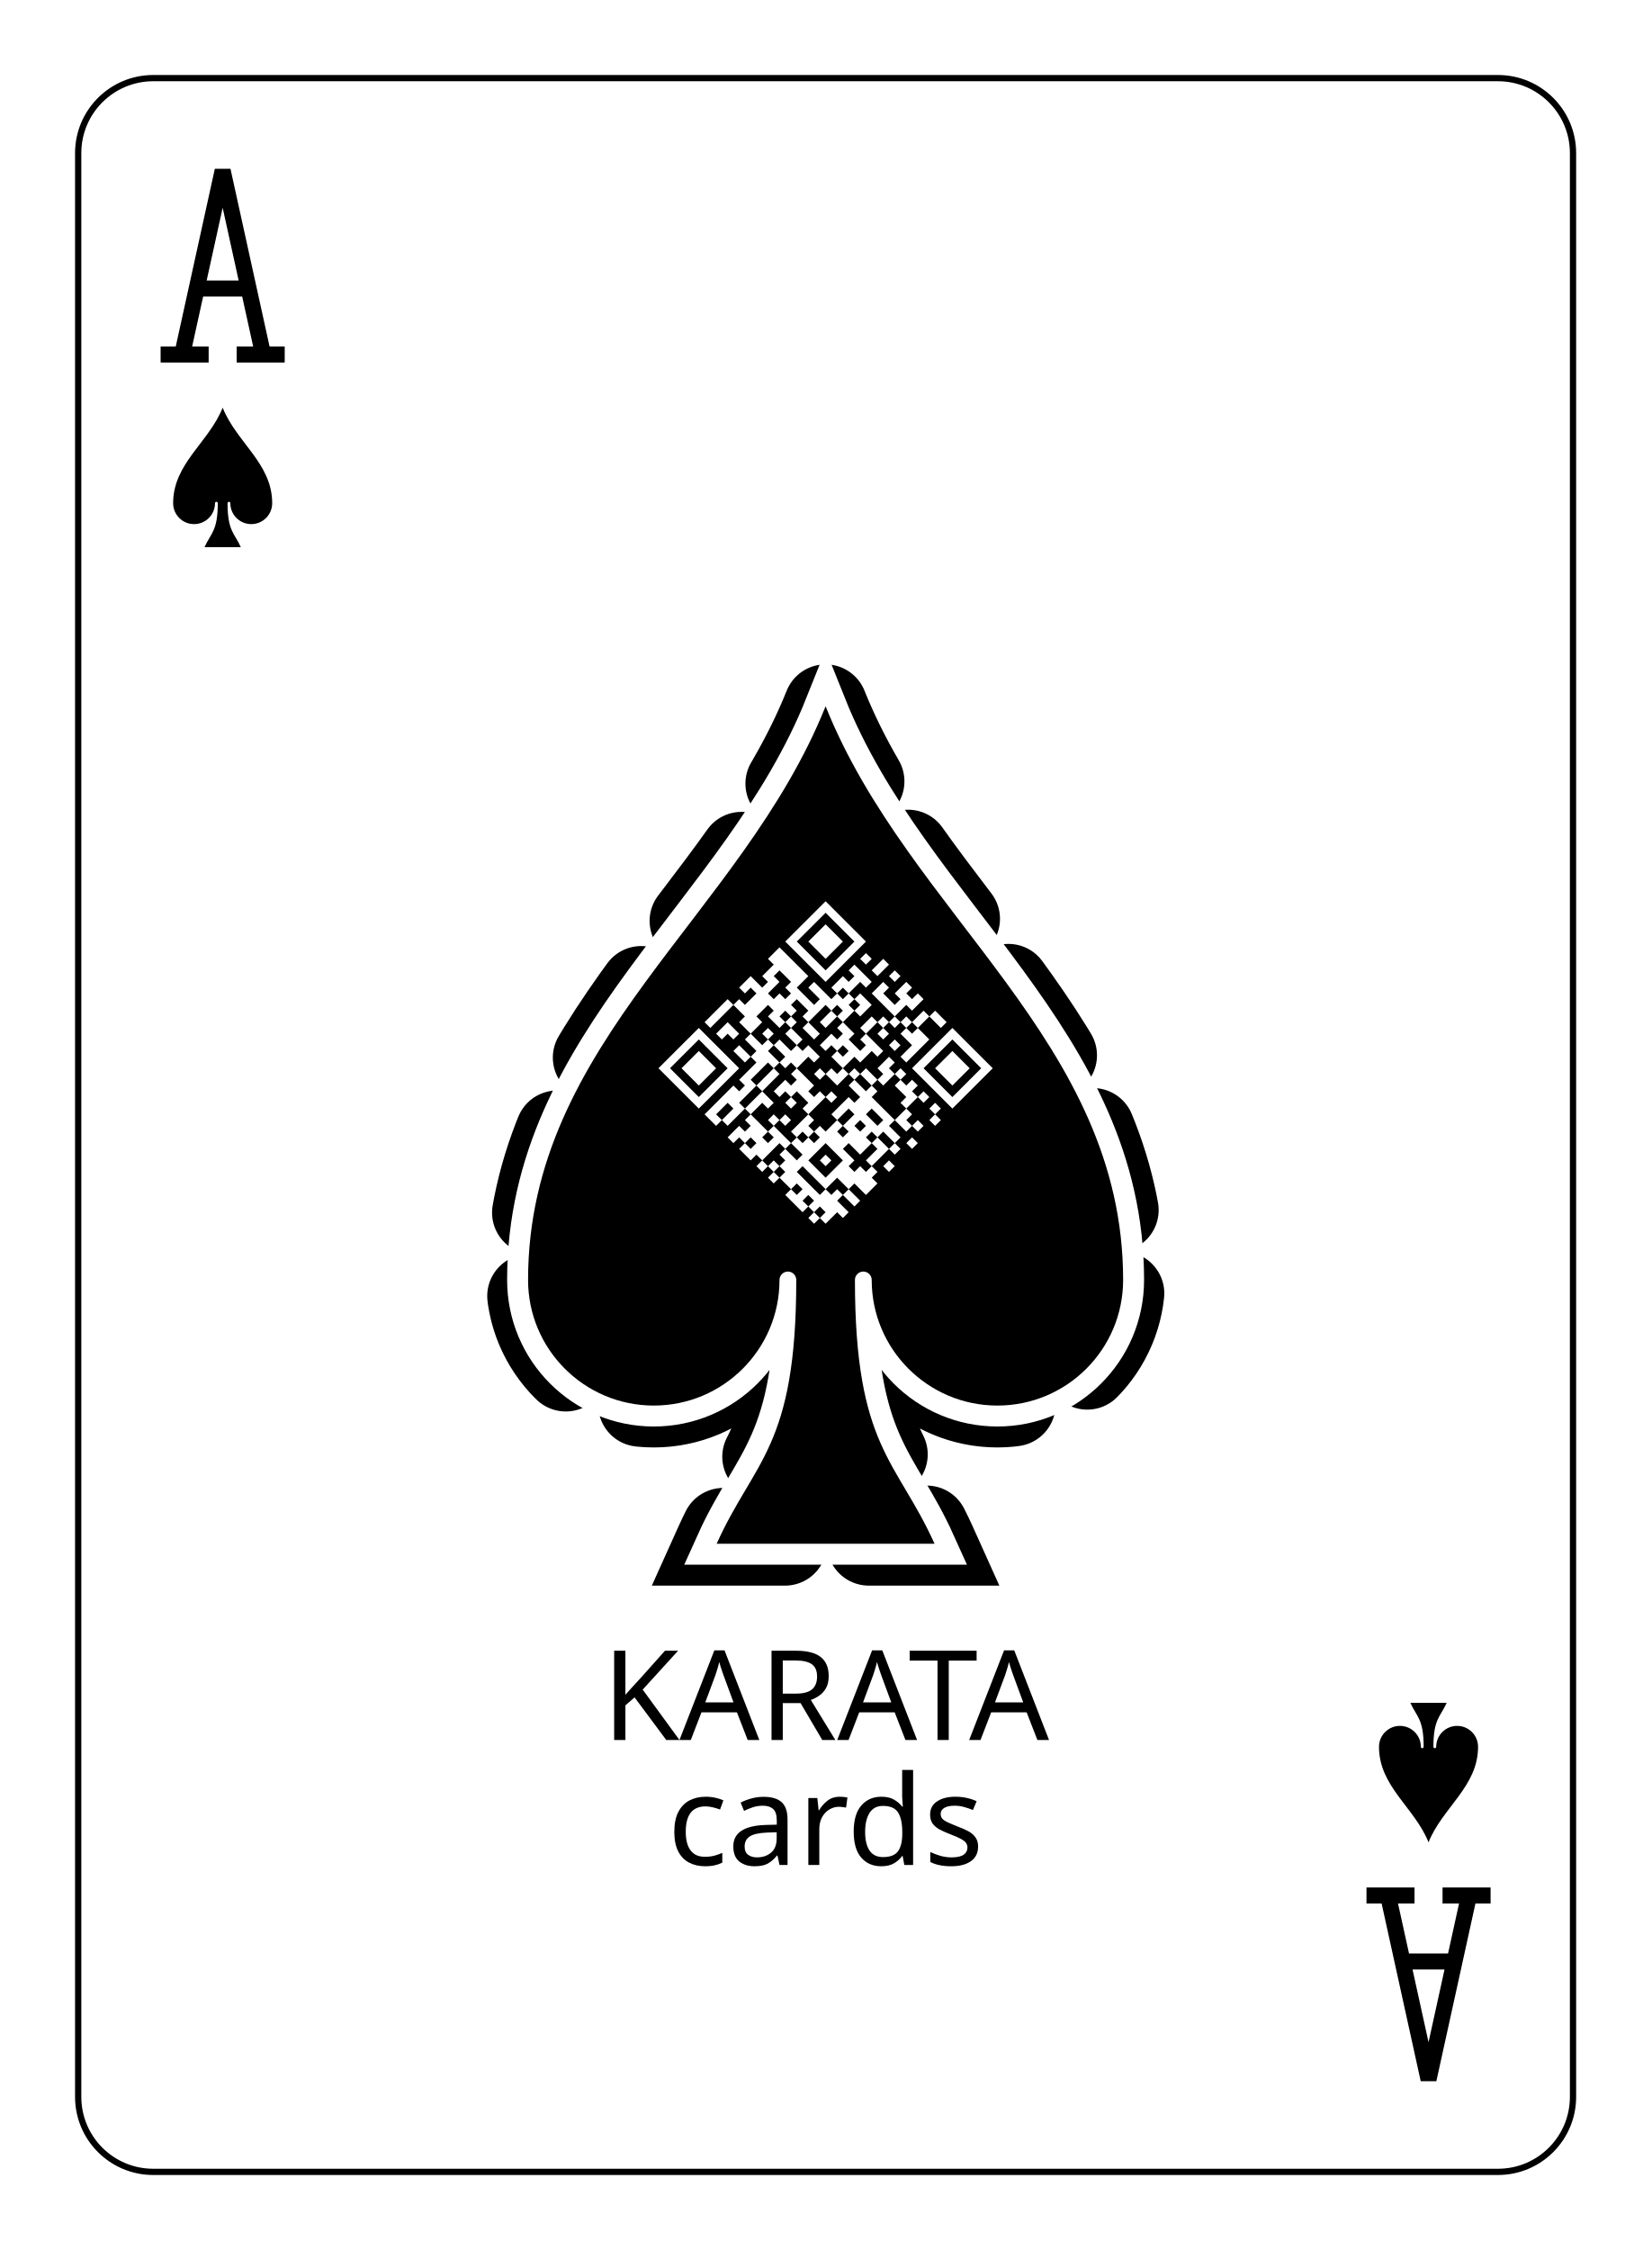
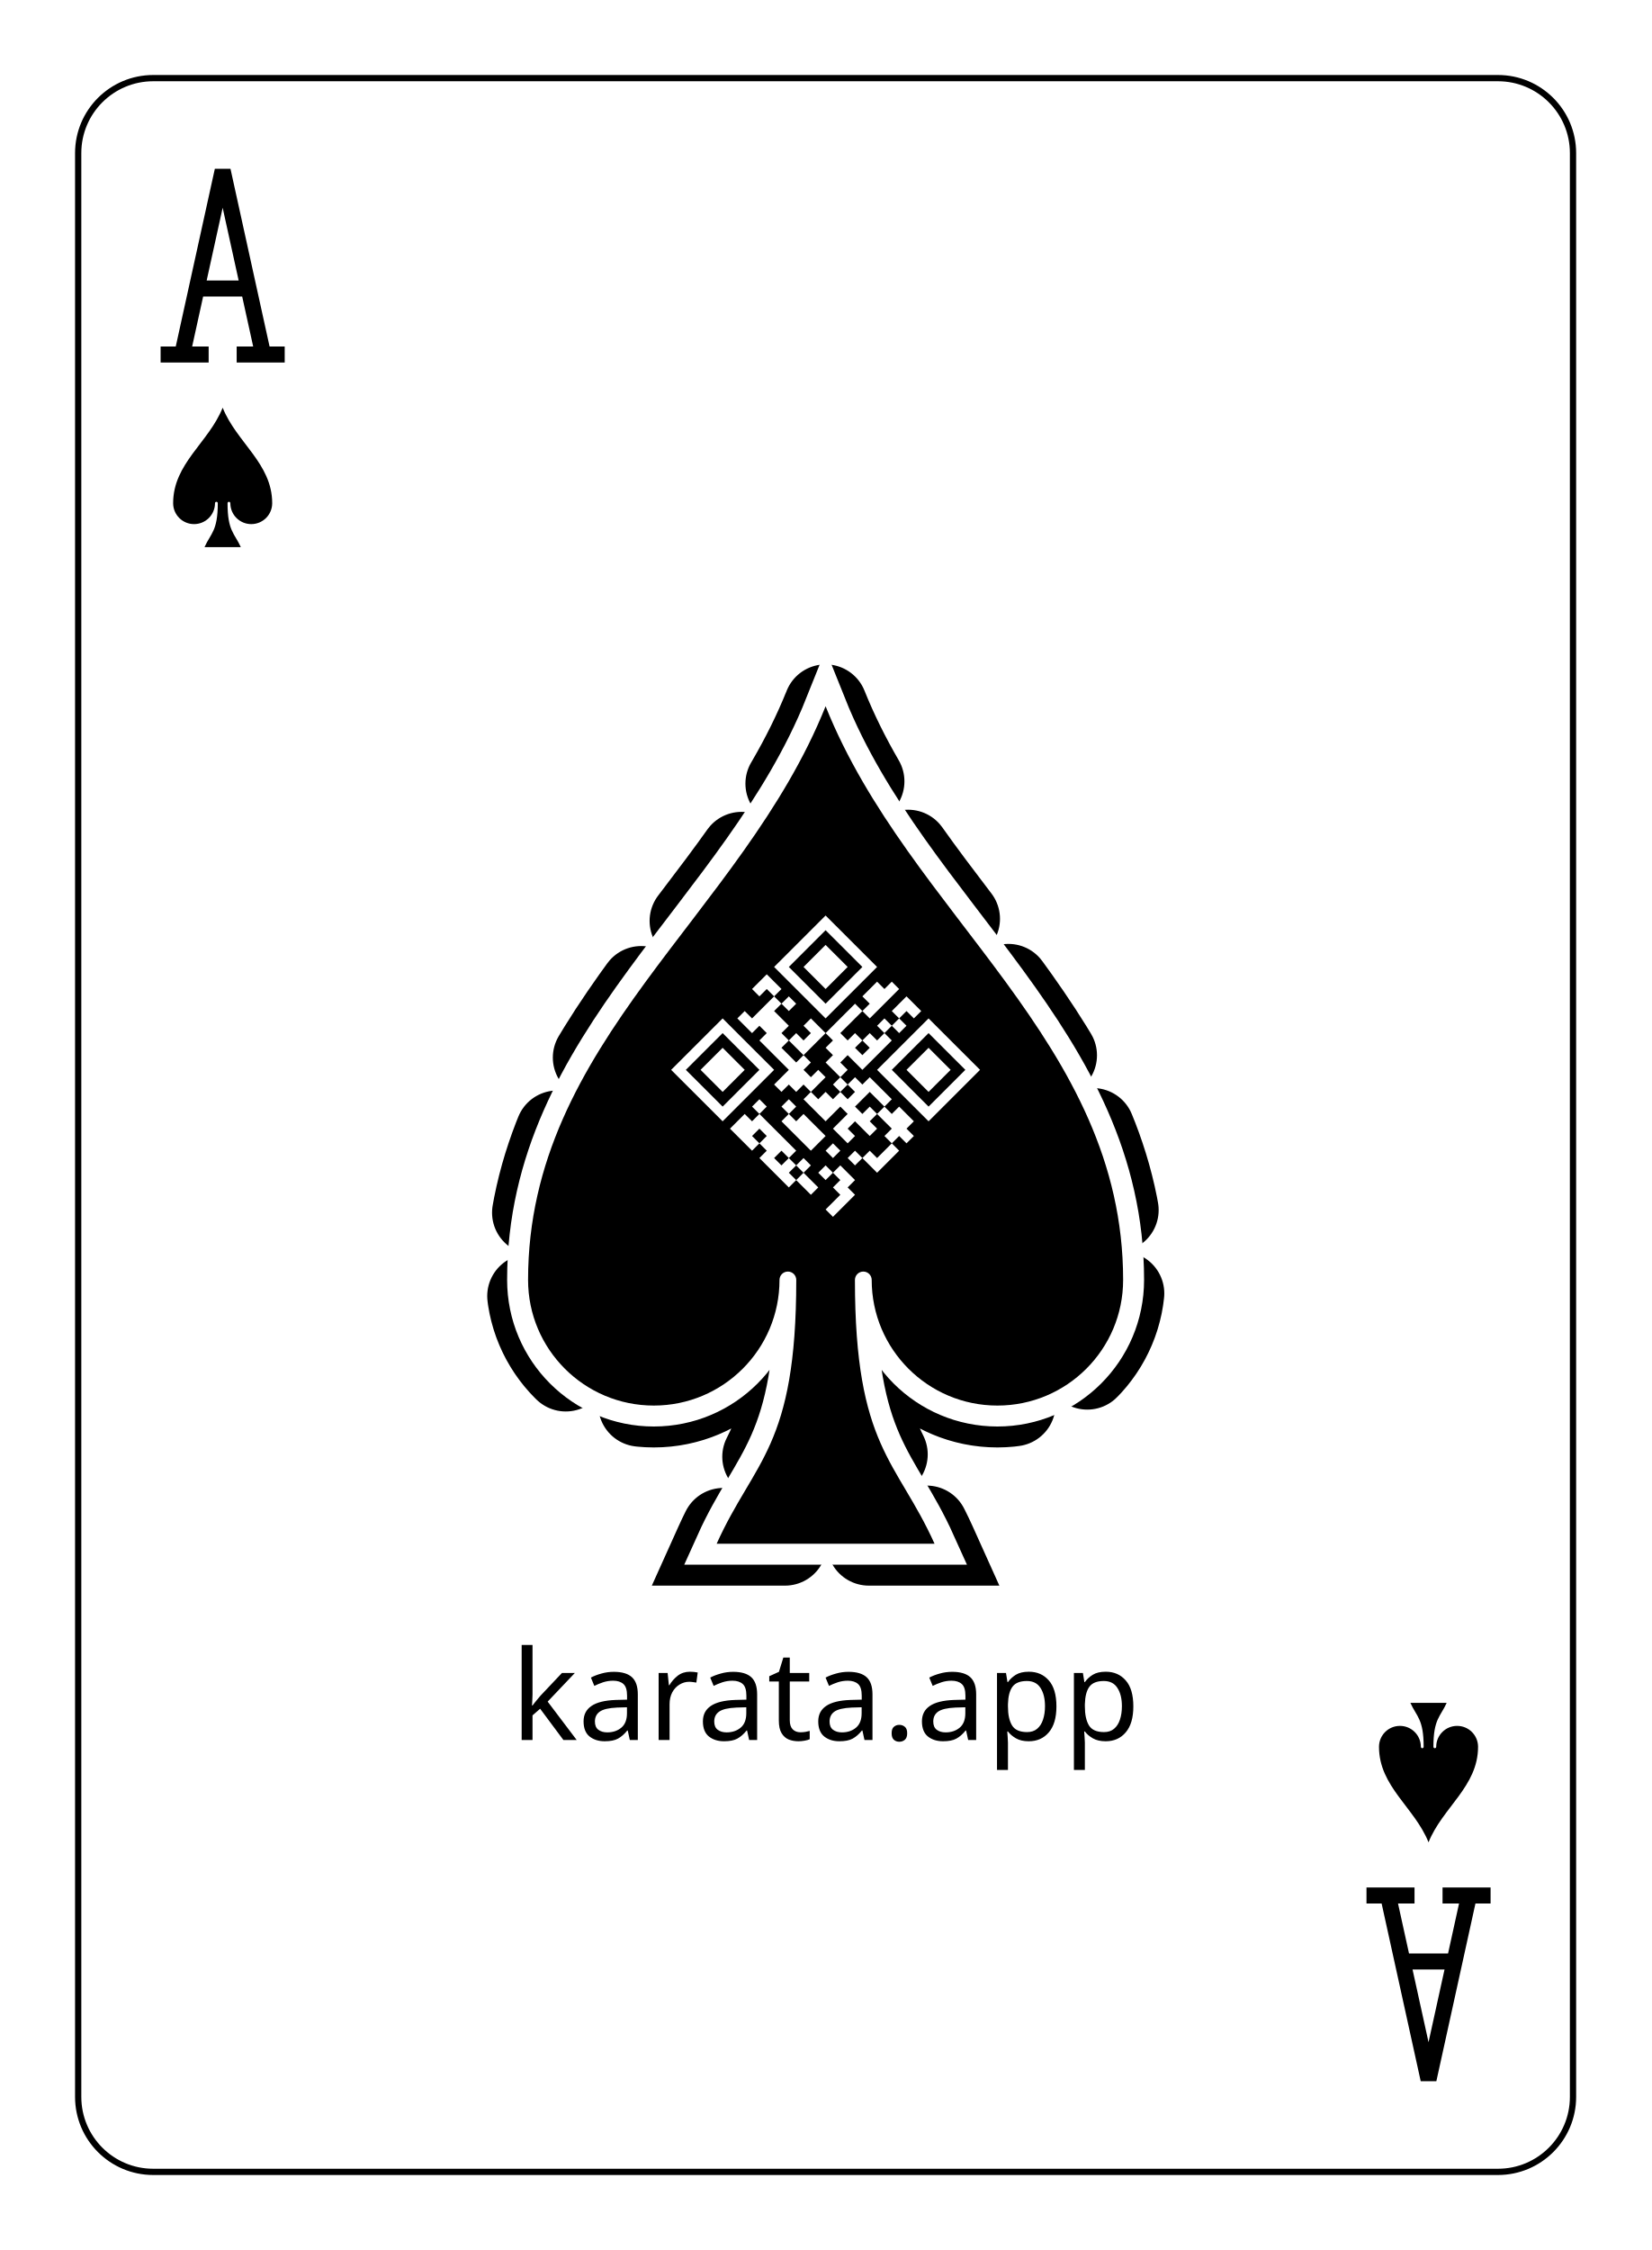
<svg xmlns="http://www.w3.org/2000/svg" xmlns:xlink="http://www.w3.org/1999/xlink" class="card" face="AS" height="94mm" preserveAspectRatio="none" viewBox="-132 -180 264 360" width="69mm">
-   <symbol id="VSA" viewBox="-500 -500 1000 1000" preserveAspectRatio="xMinYMid">
-     <path d="M-270 460L-110 460M-200 450L0 -460L200 450M110 460L270 460M-120 130L120 130" stroke="black" stroke-width="80" stroke-linecap="square" stroke-miterlimit="1.5" fill="none" />
-   </symbol>
-   <symbol id="SSA" viewBox="-600 -600 1200 1200" preserveAspectRatio="xMinYMid">
-     <path d="M0 -500C100 -250 355 -100 355 185A150 150 0 0 1 55 185A10 10 0 0 0 35 185C35 385 85 400 130 500L-130 500C-85 400 -35 385 -35 185A10 10 0 0 0 -55 185A150 150 0 0 1 -355 185C-355 -100 -100 -250 0 -500Z" />
-   </symbol>
+   <defs>
+     <symbol id="VSA" viewBox="-500 -500 1000 1000" preserveAspectRatio="xMinYMid">
+       <path d="M-270 460L-110 460M-200 450L0 -460L200 450M110 460L270 460M-120 130L120 130" stroke="black" stroke-width="80" stroke-linecap="square" stroke-miterlimit="1.5" fill="none" />
+     </symbol>
+     <symbol id="SSA" viewBox="-600 -600 1200 1200" preserveAspectRatio="xMinYMid">
+       <path d="M0 -500C100 -250 355 -100 355 185A150 150 0 0 1 55 185A10 10 0 0 0 35 185C35 385 85 400 130 500L-130 500C-85 400 -35 385 -35 185A10 10 0 0 0 -55 185A150 150 0 0 1 -355 185C-355 -100 -100 -250 0 -500Z" />
+     </symbol>
+   </defs>
  <rect x="-240" y="-336" width="480" height="672" fill="white" />
  <rect width="239" height="335" x="-119.5" y="-167.5" rx="12" ry="12" fill="white" stroke="black" />
-   <use xlink:href="#SSA" fill="black" height="160.8" x="-80.4" y="-80.4" stroke="black" stroke-width="100" stroke-dasharray="100,100" stroke-linecap="round" />
-   <use xlink:href="#SSA" fill="black" height="160.8" x="-80.4" y="-80.4" stroke="white" stroke-width="50" />
-   <use xlink:href="#SSA" fill="black" height="160.8" x="-80.4" y="-80.4" />
-   <path transform="translate(0,-10)rotate(45)scale(1.303)translate(-18,-18)" fill="white" stroke="none" d="M4,4h7v7h-7M5,5v5h5v-5M14,4h1v2h-1M16,4h1v1h-1M18,4h1v1h1v-1h1v2h-1v2h1v-1h1v-2h1v-1h2v1h-2v2h2v4h-1v-2h-2v-1h-1v1h-1v1h1v1h-1v-1h-1v2h3v1h-1v2h-1v2h1v-1h1v-1h2v-1h-1v-2h1v1h1v-1h1v1h1v-1h1v1h1v-1h1v1h-1v2h1v1h1v-1h1v1h-1v1h-2v1h2v1h1v1h-1v3h1v1h1v2h-2v1h2v1h-2v1h2v1h-1v2h-1v1h-1v-1h-1v1h-3v-1h-2v1h-1v-1h-1v1h-1v-1h-1v1h-2v-1h-1v1h-1v-2h1v-1h-1v-1h-1v3h-1v1h-2v-5h1v-1h-1v-3h-1v1h-2v-1h2v-1h-2v-1h-2v-1h-2v4h-1v-4h1v-1h1v-2h-1v1h-1v-2h2v-1h-1v-2h-1v-2h5v2h3v-1h-2v-1h3v-1h-1v-2h1v-1h-1v-1h3v1h-1v2h1v-1h2v2h-1v2h2v1h2v-1h-1v-1h-1v-2h1v-1h1v-1h-4v-2h1v1h2v-1h-1M26,4h7v7h-7M27,5v5h5v-5M12,5h1v1h-1M6,6h3v3h-3M22,7v1h1v-1M28,6h3v3h-3M13,10v1h1v-1M15,10v1h1v-1M22,10h1v1h-1M14,12v1h1v-1M13,13v3h2v1h-2v-1h-1v-1h-2v1h1v1h1v1h2v1h1v-1h2v1h-1v2h3v1h1v-1h1v-1h1v1h-1v3h1v1h1v-1h1v-2h-1v-3h1v-1h-2v-1h-1v2h-2v1h-1v-1h1v-1h1v-1h-2v-1h-1v1h-1v-2h1v-1h-1v-1h-1v2h-1v-2M25,13v2h-1v1h1v1h4v-2h-1v-1h-2v-1M31,12h1v1h1v1h-1v-1h-1M6,14v1h1v2h1v-1h1v-1h-1v-1M18,15v1h1v-1M22,16v1h2v-1M10,17v1h1v-1M8,18v2h1v2h2v-1h-1v-1h1v1h1v-1h2v-1h-2v-1h-1v1h-2v-1M26,18v1h2v-1M32,17h1v1h-1M29,19v1h2v-1M24,20v2h1v-2M26,20v1h1v-1M28,20v1h1v-1M12,21v1h2v-1M15,21v1h-1v1h1v3h2v1h-1v2h3v-1h-1v-1h1v-1h1v1h-1v1h3v-1h-1v-3h-1v-1h-2v1h1v1h-1v-1h-1v1h-1v-2h1v-1h-1v-1M29,21v2h-2v1h2v1h1v-1h1v-1h-1v-2M25,22v1h1v-1M32,21h1v1h-1M13,23v3h1v-3M6,23h2v1h-1v1h-1M23,25v1h1v-1M25,25v3h3v-3M14,26v3h1v-3M22,26v1h1v-1M4,26h7v7h-7M5,27v5h5v-5M26,26h1v1h-1M29,27v2h1v-1h1v-1M22,28v1h2v-1M6,28h3v3h-3M19,29v1h1v-1M21,29v3h1v-1h1v-1h-1v-1M25,29v1h4v-1M13,30v2h1v-2M18,31v1h1v-1M23,31v1h1v-1M26,31v1h1v-1M28,31v1h1v-1M30,31v1h1v-1" />
-   <text font-size="20" font-family="Bariol" fill="black" text-anchor="middle" y="98.4">KARATA</text>
-   <text font-size="20" font-family="Bariol" fill="black" text-anchor="middle" y="118.4">cards</text>
-   <use xlink:href="#VSA" height="32" x="-112.4" y="-154" />
-   <use xlink:href="#SSA" fill="black" height="26.769" x="-109.784" y="-117" />
+   <use xlink:href="#SSA" fill="black" height="160.8" width="160.8" x="-80.4" y="-80.4" stroke="black" stroke-width="100" stroke-dasharray="100,100" stroke-linecap="round" />
+   <use xlink:href="#SSA" fill="black" height="160.8" width="160.8" x="-80.4" y="-80.4" stroke="white" stroke-width="50" />
+   <use xlink:href="#SSA" fill="black" height="160.8" width="160.8" x="-80.4" y="-80.4" />
+   <path transform="translate(0,-10)rotate(45)scale(1.663)translate(-14,-14)" fill="white" stroke="none" d="M4,4h7v7h-7M5,5v5h5v-5M13,4h1v4h-1v3h1v-1h1v-1h1v-1h-1v-1h1v-1h-1v-2h2v1h-1v1h1v1h-1v1h1v4h-2v1h1v1h1v-1h1v-1h3v1h1v-1h2v1h1v1h-1v1h1v3h-2v1h-1v-1h1v-1h1v-2h-1v-1h-2v1h1v1h-2v1h1v1h-2v-2h-1v2h-3v-1h-1v1h-1v1h-1v-2h-4v-1h-1v1h-2v-1h1v-3h-1v1h-1v-2h2v1h1v-1h1v1h-1v1h2v1h1v-1h1v-1h-1v-1h2v-4h1v-1h-1v-2h1M18,4h7v7h-7M19,5v5h5v-5M6,6h3v3h-3M20,6h3v3h-3M15,10v1h1v-1M12,12v3h1v1h1v-1h1v2h1v-1h1v-1h-1v-1h-2v-1h-1v-1M19,13v2h1v-1h1v-1M17,14v1h1v-1M10,15v1h2v-1M4,18h7v7h-7M5,19v5h5v-5M14,19h1v1h1v-1h3v2h-4v-1h-1M20,19h1v1h-1M6,20h3v3h-3M22,20h2v1h1v3h-1v-2h-1v-1h-1v1h-1v-1h1M12,21h1v1h5v1h1v-1h1v1h2v1h-2v1h-4v-1h-1v1h-3v-2h1v-1h-1M14,23v1h1v-1M17,23v1h1v-1M19,23v1h1v-1" />
+   <text font-size="20" font-family="Bariol" fill="black" text-anchor="middle" y="98.4">karata.app</text>
+   <use xlink:href="#VSA" height="32" width="32" x="-112.4" y="-154" />
+   <use xlink:href="#SSA" fill="black" height="26.769" width="26.769" x="-109.784" y="-117" />
  <g transform="rotate(180)">
-     <use xlink:href="#VSA" height="32" x="-112.4" y="-154" />
-     <use xlink:href="#SSA" fill="black" height="26.769" x="-109.784" y="-117" />
+     <use xlink:href="#VSA" height="32" width="32" x="-112.4" y="-154" />
+     <use xlink:href="#SSA" fill="black" height="26.769" width="26.769" x="-109.784" y="-117" />
  </g>
</svg>
